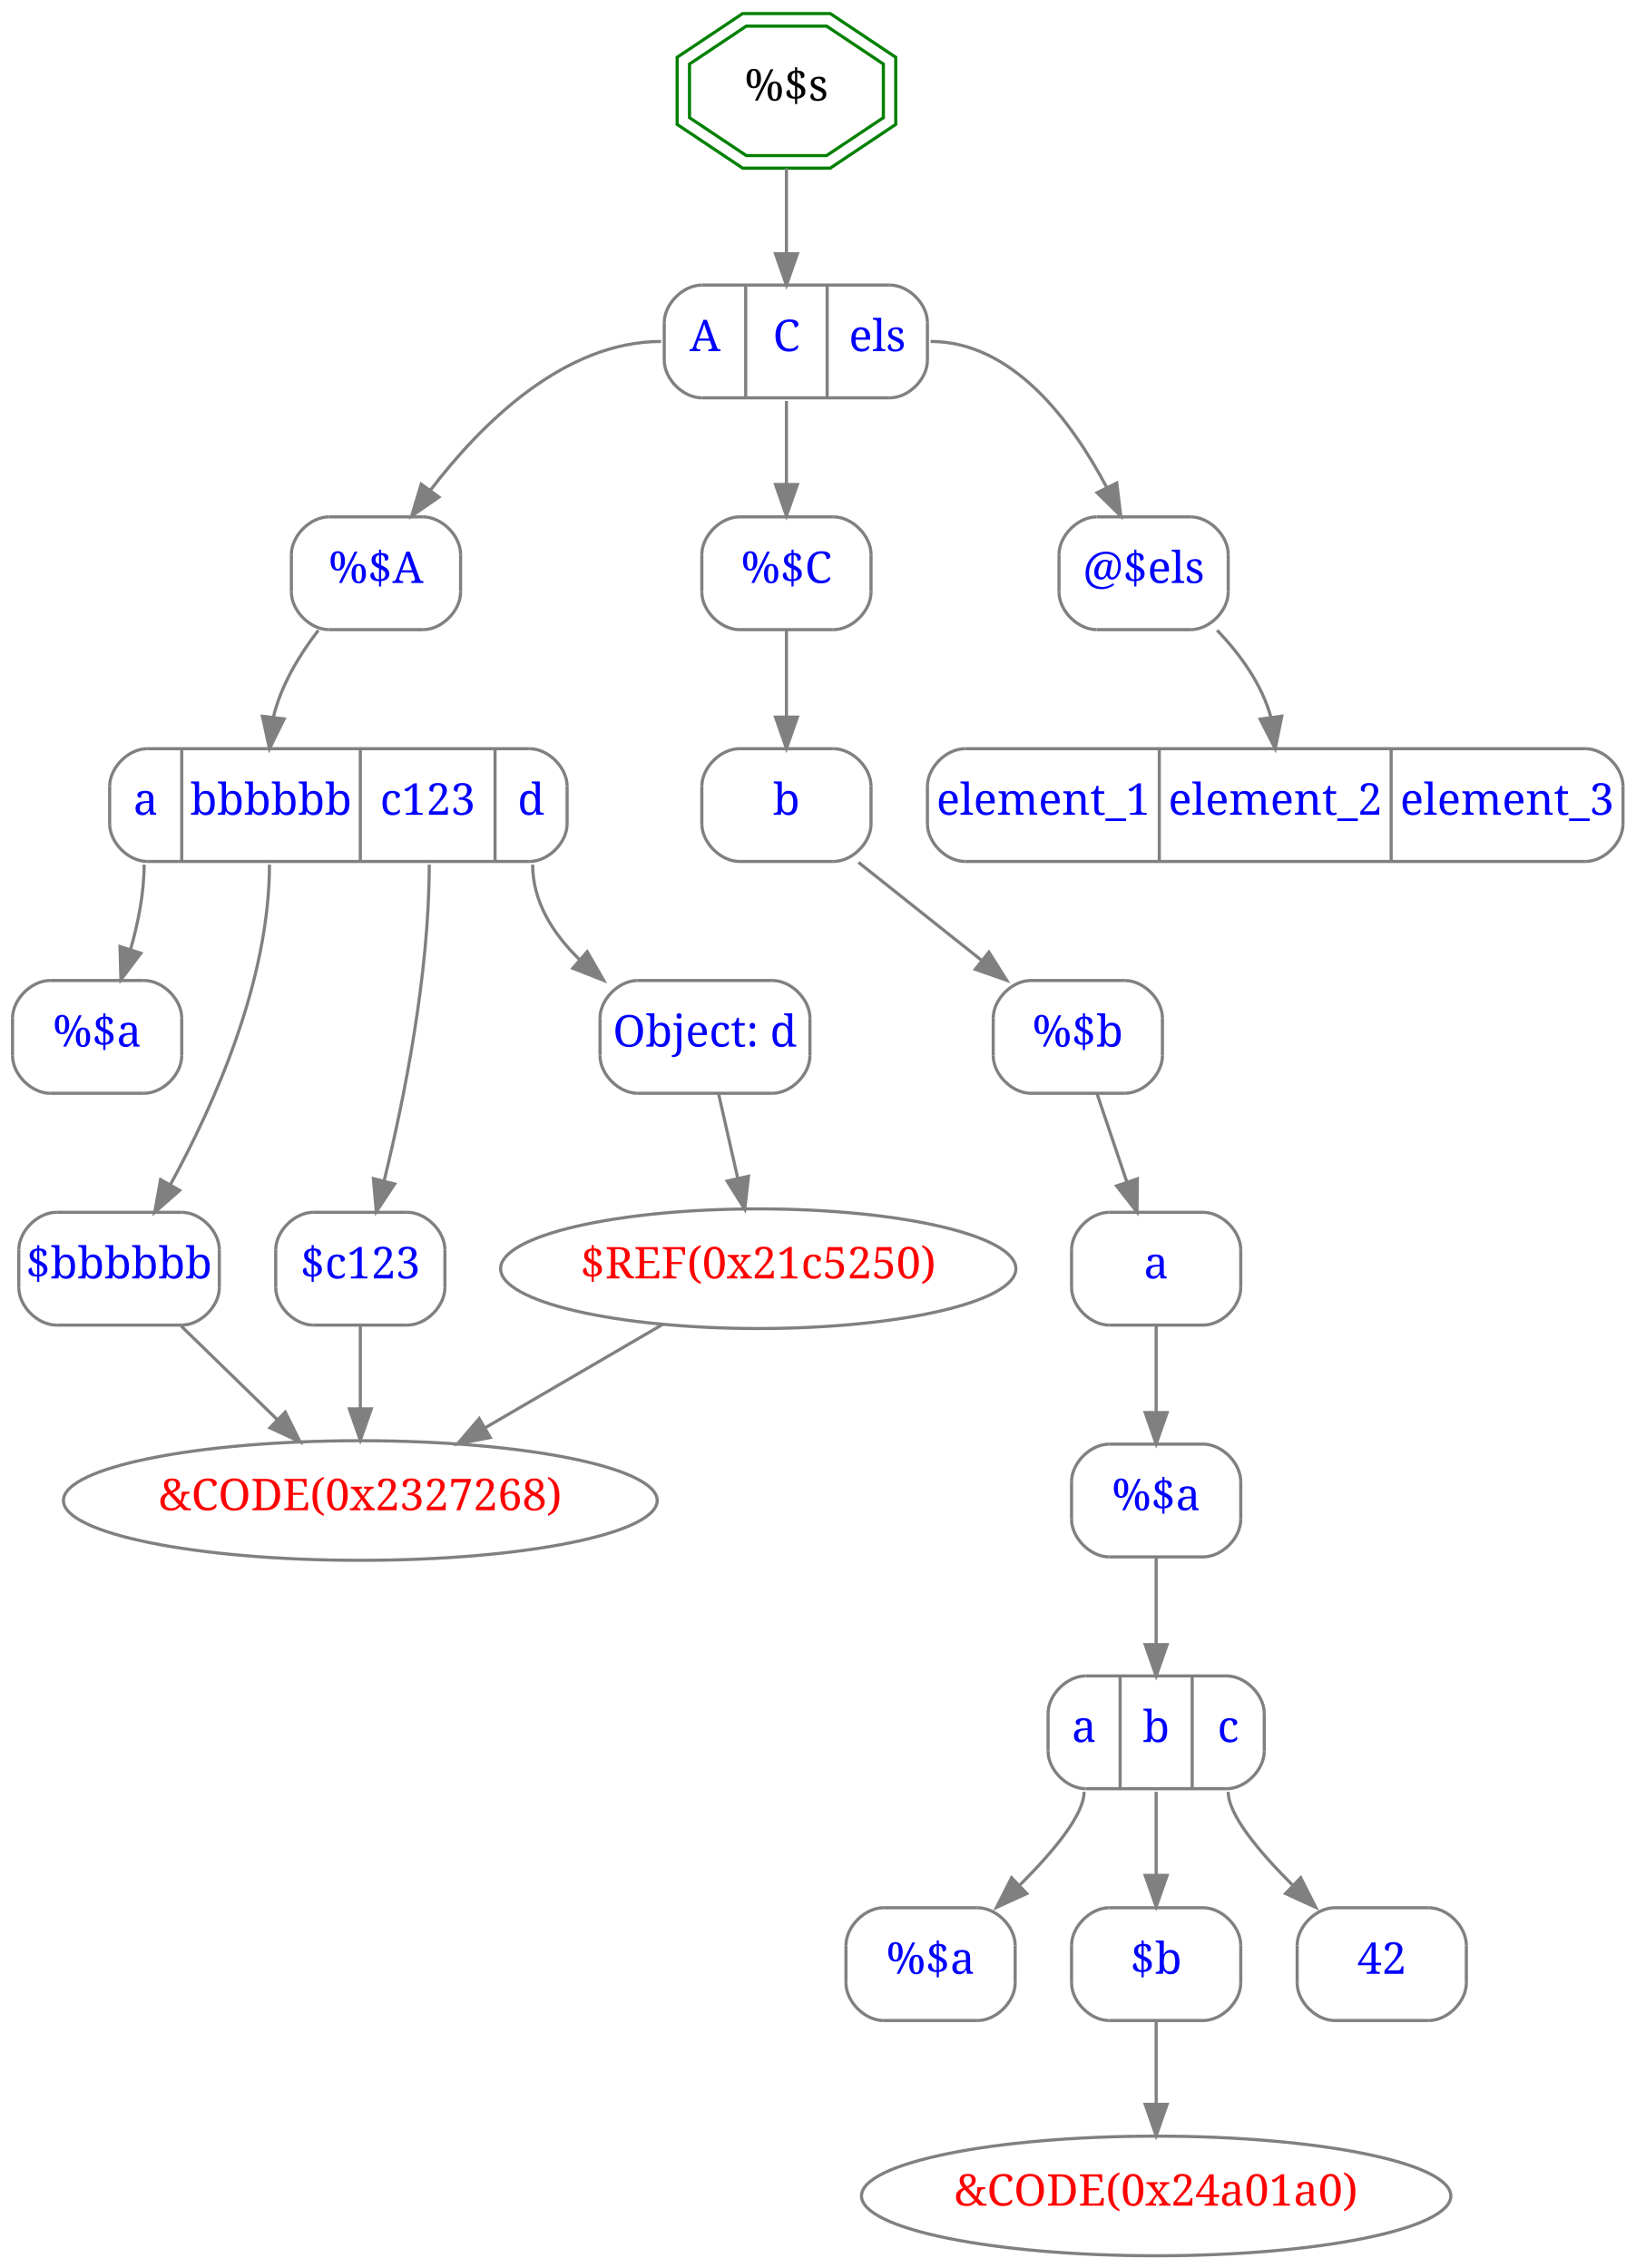
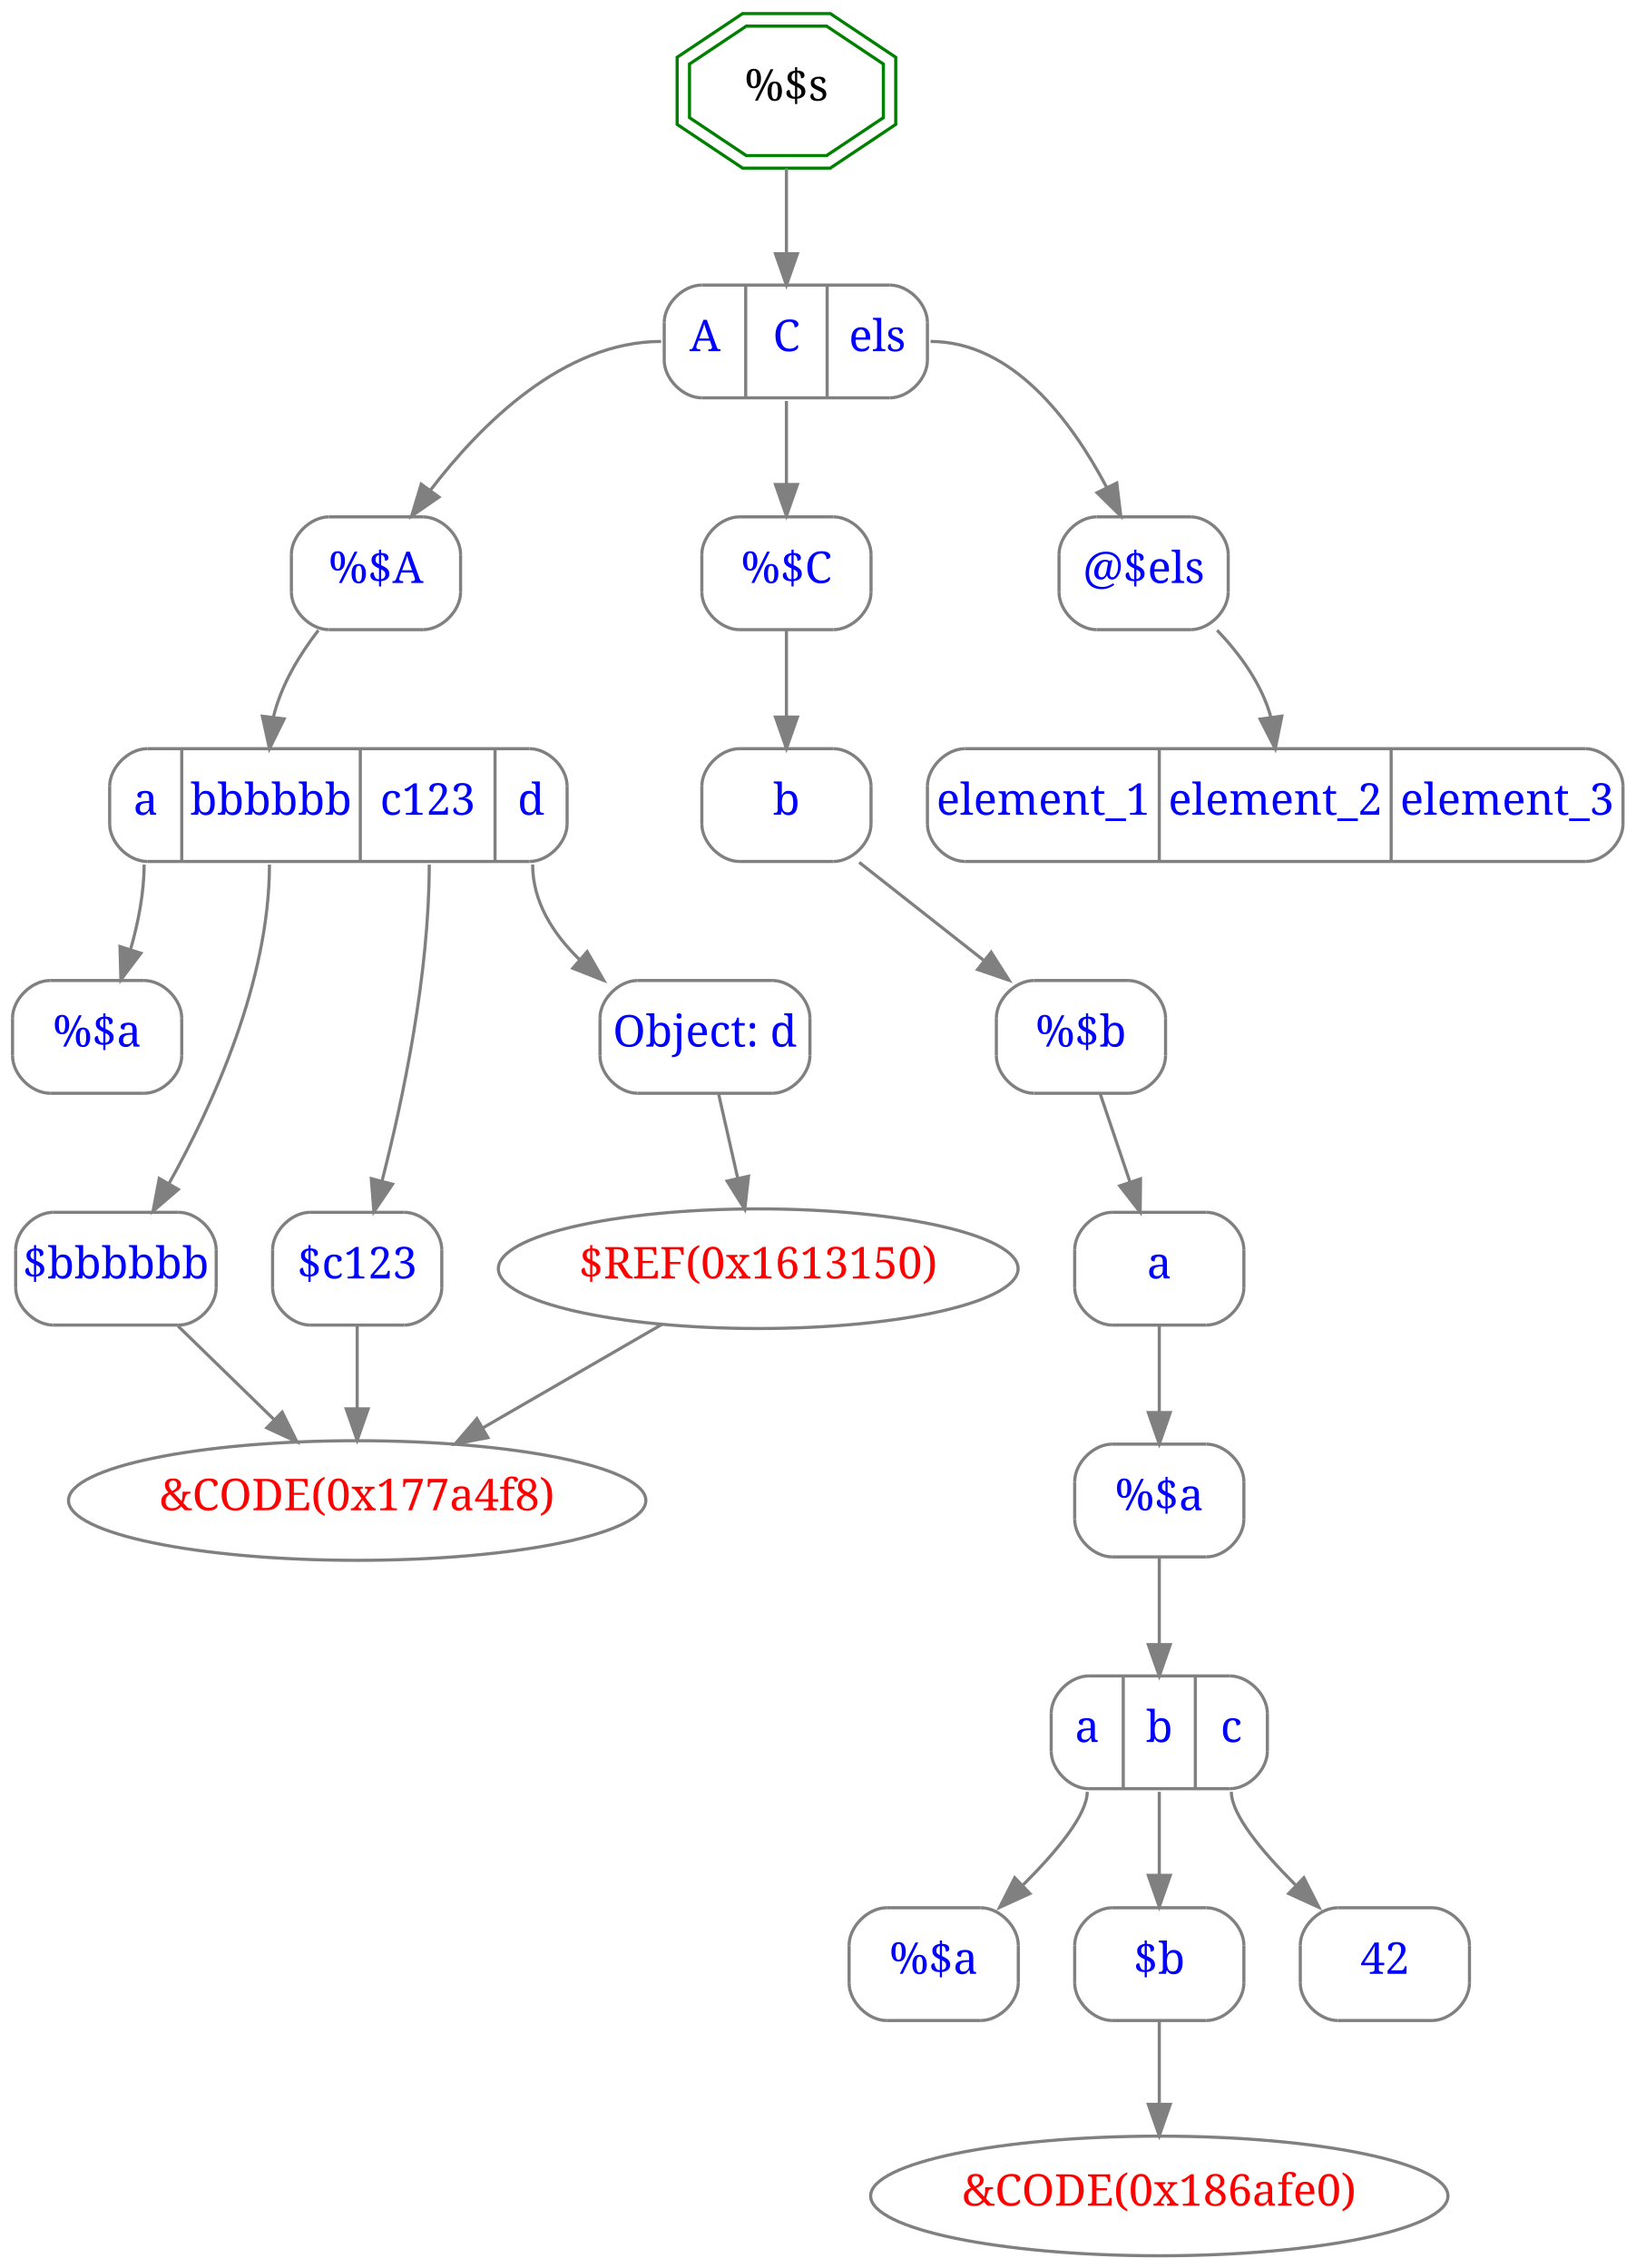
<svg xmlns="http://www.w3.org/2000/svg" width="522pt" height="724pt" viewBox="0.00 0.00 522.00 724.00">
  <g id="graph1" class="graph" transform="scale(1 1) rotate(0) translate(4 720)">
    <polygon fill="white" stroke="white" points="-4,5 -4,-720 519,-720 519,5 -4,5" />
    <g id="node1" class="node">
      <polygon fill="none" stroke="green" points="277.938,-682.44 277.938,-699.56 259.815,-711.665 234.185,-711.665 216.062,-699.56 216.062,-682.44 234.185,-670.335 259.815,-670.335 277.938,-682.44" />
      <polygon fill="none" stroke="green" points="281.882,-680.285 281.882,-701.715 260.997,-715.665 233.003,-715.665 212.118,-701.715 212.118,-680.285 233.003,-666.335 260.997,-666.335 281.882,-680.285" />
      <text text-anchor="middle" x="247" y="-687.9" font-family="Times Roman,serif" font-size="14.00">%$s</text>
    </g>
    <g id="node2" class="node">
      <polyline fill="none" stroke="grey" points="220,-593 280,-593 " />
      <path fill="none" stroke="grey" d="M280,-593C286,-593 292,-599 292,-605" />
      <polyline fill="none" stroke="grey" points="292,-605 292,-617 " />
      <path fill="none" stroke="grey" d="M292,-617C292,-623 286,-629 280,-629" />
      <polyline fill="none" stroke="grey" points="280,-629 220,-629 " />
      <path fill="none" stroke="grey" d="M220,-629C214,-629 208,-623 208,-617" />
      <polyline fill="none" stroke="grey" points="208,-617 208,-605 " />
      <path fill="none" stroke="grey" d="M208,-605C208,-599 214,-593 220,-593" />
      <text text-anchor="middle" x="221" y="-607.9" font-family="Times Roman,serif" font-size="14.00" fill="blue">A</text>
      <polyline fill="none" stroke="grey" points="234,-593 234,-629 " />
      <text text-anchor="middle" x="247" y="-607.9" font-family="Times Roman,serif" font-size="14.00" fill="blue">C</text>
      <polyline fill="none" stroke="grey" points="260,-593 260,-629 " />
      <text text-anchor="middle" x="276" y="-607.9" font-family="Times Roman,serif" font-size="14.00" fill="blue">els</text>
    </g>
    <g id="edge2" class="edge">
      <path fill="none" stroke="grey" d="M247,-666.261C247,-658.012 247,-648.558 247,-639.298" />
      <polygon fill="grey" stroke="grey" points="250.5,-639 247,-629 243.5,-639 250.5,-639" />
    </g>
    <g id="node4" class="node">
      <polyline fill="none" stroke="grey" points="101,-519 131,-519 " />
      <path fill="none" stroke="grey" d="M131,-519C137,-519 143,-525 143,-531" />
      <polyline fill="none" stroke="grey" points="143,-531 143,-543 " />
      <path fill="none" stroke="grey" d="M143,-543C143,-549 137,-555 131,-555" />
      <polyline fill="none" stroke="grey" points="131,-555 101,-555 " />
      <path fill="none" stroke="grey" d="M101,-555C95,-555 89,-549 89,-543" />
      <polyline fill="none" stroke="grey" points="89,-543 89,-531 " />
      <path fill="none" stroke="grey" d="M89,-531C89,-525 95,-519 101,-519" />
      <text text-anchor="middle" x="116" y="-533.9" font-family="Times Roman,serif" font-size="14.00" fill="blue">%$A</text>
    </g>
    <g id="edge4" class="edge">
      <path fill="none" stroke="grey" d="M207,-611C175.9,-611 149.52,-584.662 133.296,-563.412" />
      <polygon fill="grey" stroke="grey" points="136.1,-561.317 127.385,-555.292 130.441,-565.437 136.1,-561.317" />
    </g>
    <g id="node22" class="node">
      <polyline fill="none" stroke="grey" points="232,-519 262,-519 " />
      <path fill="none" stroke="grey" d="M262,-519C268,-519 274,-525 274,-531" />
      <polyline fill="none" stroke="grey" points="274,-531 274,-543 " />
      <path fill="none" stroke="grey" d="M274,-543C274,-549 268,-555 262,-555" />
      <polyline fill="none" stroke="grey" points="262,-555 232,-555 " />
      <path fill="none" stroke="grey" d="M232,-555C226,-555 220,-549 220,-543" />
      <polyline fill="none" stroke="grey" points="220,-543 220,-531 " />
      <path fill="none" stroke="grey" d="M220,-531C220,-525 226,-519 232,-519" />
      <text text-anchor="middle" x="247" y="-533.9" font-family="Times Roman,serif" font-size="14.00" fill="blue">%$C</text>
    </g>
    <g id="edge24" class="edge">
      <path fill="none" stroke="grey" d="M247,-592C247,-583.406 247,-574.057 247,-565.546" />
      <polygon fill="grey" stroke="grey" points="250.5,-565.333 247,-555.333 243.5,-565.333 250.5,-565.333" />
    </g>
    <g id="node42" class="node">
      <polyline fill="none" stroke="grey" points="346,-519 376,-519 " />
      <path fill="none" stroke="grey" d="M376,-519C382,-519 388,-525 388,-531" />
      <polyline fill="none" stroke="grey" points="388,-531 388,-543 " />
      <path fill="none" stroke="grey" d="M388,-543C388,-549 382,-555 376,-555" />
      <polyline fill="none" stroke="grey" points="376,-555 346,-555 " />
      <path fill="none" stroke="grey" d="M346,-555C340,-555 334,-549 334,-543" />
      <polyline fill="none" stroke="grey" points="334,-543 334,-531 " />
      <path fill="none" stroke="grey" d="M334,-531C334,-525 340,-519 346,-519" />
      <text text-anchor="middle" x="361" y="-533.9" font-family="Times Roman,serif" font-size="14.00" fill="blue">@$els</text>
    </g>
    <g id="edge44" class="edge">
      <path fill="none" stroke="grey" d="M293,-611C319.176,-611 338.025,-585.586 349.146,-564.545" />
      <polygon fill="grey" stroke="grey" points="352.425,-565.809 353.71,-555.292 346.147,-562.712 352.425,-565.809" />
    </g>
    <g id="node6" class="node">
      <polyline fill="none" stroke="grey" points="43,-445 165,-445 " />
      <path fill="none" stroke="grey" d="M165,-445C171,-445 177,-451 177,-457" />
      <polyline fill="none" stroke="grey" points="177,-457 177,-469 " />
      <path fill="none" stroke="grey" d="M177,-469C177,-475 171,-481 165,-481" />
      <polyline fill="none" stroke="grey" points="165,-481 43,-481 " />
      <path fill="none" stroke="grey" d="M43,-481C37,-481 31,-475 31,-469" />
      <polyline fill="none" stroke="grey" points="31,-469 31,-457 " />
      <path fill="none" stroke="grey" d="M31,-457C31,-451 37,-445 43,-445" />
      <text text-anchor="middle" x="42.5" y="-459.9" font-family="Times Roman,serif" font-size="14.00" fill="blue">a</text>
      <polyline fill="none" stroke="grey" points="54,-445 54,-481 " />
      <text text-anchor="middle" x="82.5" y="-459.9" font-family="Times Roman,serif" font-size="14.00" fill="blue">bbbbbb</text>
      <polyline fill="none" stroke="grey" points="111,-445 111,-481 " />
      <text text-anchor="middle" x="132.5" y="-459.9" font-family="Times Roman,serif" font-size="14.00" fill="blue">c123</text>
      <polyline fill="none" stroke="grey" points="154,-445 154,-481 " />
      <text text-anchor="middle" x="165.5" y="-459.9" font-family="Times Roman,serif" font-size="14.00" fill="blue">d</text>
    </g>
    <g id="edge6" class="edge">
      <path fill="none" stroke="grey" d="M97.607,-518.796C91.536,-510.947 85.704,-501.296 83.235,-491.013" />
      <polygon fill="grey" stroke="grey" points="86.698,-490.497 82,-481 79.75,-491.353 86.698,-490.497" />
    </g>
    <g id="node8" class="node">
      <polyline fill="none" stroke="grey" points="12,-371 42,-371 " />
      <path fill="none" stroke="grey" d="M42,-371C48,-371 54,-377 54,-383" />
      <polyline fill="none" stroke="grey" points="54,-383 54,-395 " />
      <path fill="none" stroke="grey" d="M54,-395C54,-401 48,-407 42,-407" />
      <polyline fill="none" stroke="grey" points="42,-407 12,-407 " />
      <path fill="none" stroke="grey" d="M12,-407C6,-407 0,-401 0,-395" />
      <polyline fill="none" stroke="grey" points="0,-395 0,-383 " />
      <path fill="none" stroke="grey" d="M0,-383C0,-377 6,-371 12,-371" />
      <text text-anchor="middle" x="27" y="-385.9" font-family="Times Roman,serif" font-size="14.00" fill="blue">%$a</text>
    </g>
    <g id="edge8" class="edge">
      <path fill="none" stroke="grey" d="M42,-444C42,-434.966 40.093,-425.381 37.639,-416.788" />
      <polygon fill="grey" stroke="grey" points="40.968,-415.706 34.588,-407.247 34.3,-417.838 40.968,-415.706" />
    </g>
    <g id="node10" class="node">
-       <polyline fill="none" stroke="grey" points="14,-297 54,-297 " />
-       <path fill="none" stroke="grey" d="M54,-297C60,-297 66,-303 66,-309" />
-       <polyline fill="none" stroke="grey" points="66,-309 66,-321 " />
-       <path fill="none" stroke="grey" d="M66,-321C66,-327 60,-333 54,-333" />
-       <polyline fill="none" stroke="grey" points="54,-333 14,-333 " />
-       <path fill="none" stroke="grey" d="M14,-333C8,-333 2,-327 2,-321" />
-       <polyline fill="none" stroke="grey" points="2,-321 2,-309 " />
-       <path fill="none" stroke="grey" d="M2,-309C2,-303 8,-297 14,-297" />
-       <text text-anchor="middle" x="34" y="-311.9" font-family="Times Roman,serif" font-size="14.00" fill="blue">$bbbbbb</text>
+       <polyline fill="none" stroke="grey" points="13,-297 53,-297 " />
+       <path fill="none" stroke="grey" d="M53,-297C59,-297 65,-303 65,-309" />
+       <polyline fill="none" stroke="grey" points="65,-309 65,-321 " />
+       <path fill="none" stroke="grey" d="M65,-321C65,-327 59,-333 53,-333" />
+       <polyline fill="none" stroke="grey" points="53,-333 13,-333 " />
+       <path fill="none" stroke="grey" d="M13,-333C7,-333 1,-327 1,-321" />
+       <polyline fill="none" stroke="grey" points="1,-321 1,-309 " />
+       <path fill="none" stroke="grey" d="M1,-309C1,-303 7,-297 13,-297" />
+       <text text-anchor="middle" x="33" y="-311.9" font-family="Times Roman,serif" font-size="14.00" fill="blue">$bbbbbb</text>
    </g>
    <g id="edge10" class="edge">
-       <path fill="none" stroke="grey" d="M82,-444C82,-406.919 64.364,-367.394 50.472,-342.012" />
-       <polygon fill="grey" stroke="grey" points="53.348,-339.989 45.375,-333.012 47.257,-343.438 53.348,-339.989" />
+       <path fill="none" stroke="grey" d="M82,-444C82,-406.874 64.044,-367.425 49.872,-342.07" />
+       <polygon fill="grey" stroke="grey" points="52.894,-340.305 44.861,-333.397 46.833,-343.806 52.894,-340.305" />
    </g>
    <g id="node14" class="node">
-       <polyline fill="none" stroke="grey" points="96,-297 126,-297 " />
-       <path fill="none" stroke="grey" d="M126,-297C132,-297 138,-303 138,-309" />
-       <polyline fill="none" stroke="grey" points="138,-309 138,-321 " />
-       <path fill="none" stroke="grey" d="M138,-321C138,-327 132,-333 126,-333" />
-       <polyline fill="none" stroke="grey" points="126,-333 96,-333 " />
-       <path fill="none" stroke="grey" d="M96,-333C90,-333 84,-327 84,-321" />
-       <polyline fill="none" stroke="grey" points="84,-321 84,-309 " />
-       <path fill="none" stroke="grey" d="M84,-309C84,-303 90,-297 96,-297" />
-       <text text-anchor="middle" x="111" y="-311.9" font-family="Times Roman,serif" font-size="14.00" fill="blue">$c123</text>
+       <polyline fill="none" stroke="grey" points="95,-297 125,-297 " />
+       <path fill="none" stroke="grey" d="M125,-297C131,-297 137,-303 137,-309" />
+       <polyline fill="none" stroke="grey" points="137,-309 137,-321 " />
+       <path fill="none" stroke="grey" d="M137,-321C137,-327 131,-333 125,-333" />
+       <polyline fill="none" stroke="grey" points="125,-333 95,-333 " />
+       <path fill="none" stroke="grey" d="M95,-333C89,-333 83,-327 83,-321" />
+       <polyline fill="none" stroke="grey" points="83,-321 83,-309 " />
+       <path fill="none" stroke="grey" d="M83,-309C83,-303 89,-297 95,-297" />
+       <text text-anchor="middle" x="110" y="-311.9" font-family="Times Roman,serif" font-size="14.00" fill="blue">$c123</text>
    </g>
    <g id="edge14" class="edge">
-       <path fill="none" stroke="grey" d="M133,-444C133,-408.856 124.967,-369.084 118.61,-343.108" />
-       <polygon fill="grey" stroke="grey" points="121.95,-342.04 116.103,-333.205 115.164,-343.758 121.95,-342.04" />
+       <path fill="none" stroke="grey" d="M133,-444C133,-408.81 124.602,-369.047 117.956,-343.086" />
+       <polygon fill="grey" stroke="grey" points="121.278,-341.96 115.334,-333.189 114.511,-343.752 121.278,-341.96" />
    </g>
    <g id="node17" class="node">
      <polyline fill="none" stroke="grey" points="199.5,-371 242.5,-371 " />
      <path fill="none" stroke="grey" d="M242.5,-371C248.5,-371 254.5,-377 254.5,-383" />
      <polyline fill="none" stroke="grey" points="254.5,-383 254.5,-395 " />
      <path fill="none" stroke="grey" d="M254.5,-395C254.5,-401 248.5,-407 242.5,-407" />
      <polyline fill="none" stroke="grey" points="242.5,-407 199.5,-407 " />
      <path fill="none" stroke="grey" d="M199.5,-407C193.5,-407 187.5,-401 187.5,-395" />
      <polyline fill="none" stroke="grey" points="187.5,-395 187.5,-383 " />
      <path fill="none" stroke="grey" d="M187.5,-383C187.5,-377 193.5,-371 199.5,-371" />
      <text text-anchor="middle" x="221" y="-385.9" font-family="Times Roman,serif" font-size="14.00" fill="blue">Object: d</text>
    </g>
    <g id="edge18" class="edge">
      <path fill="none" stroke="grey" d="M166,-444C166,-432.198 172.41,-422.044 180.854,-413.788" />
      <polygon fill="grey" stroke="grey" points="183.404,-416.211 188.688,-407.028 178.831,-410.911 183.404,-416.211" />
    </g>
    <g id="node12" class="node">
-       <ellipse fill="none" stroke="grey" cx="111" cy="-241" rx="94.752" ry="19.092" />
-       <text text-anchor="middle" x="111" y="-237.9" font-family="Times Roman,serif" font-size="14.00" fill="red">&amp;CODE(0x2327268)</text>
+       <ellipse fill="none" stroke="grey" cx="110" cy="-241" rx="92.13" ry="19.092" />
+       <text text-anchor="middle" x="110" y="-237.9" font-family="Times Roman,serif" font-size="14.00" fill="red">&amp;CODE(0x177a4f8)</text>
    </g>
    <g id="edge12" class="edge">
-       <path fill="none" stroke="grey" d="M53.829,-296.686C63.133,-287.624 74.355,-276.693 84.384,-266.924" />
-       <polygon fill="grey" stroke="grey" points="87.048,-269.215 91.77,-259.731 82.164,-264.201 87.048,-269.215" />
+       <path fill="none" stroke="grey" d="M52.829,-296.686C62.133,-287.624 73.355,-276.693 83.384,-266.924" />
+       <polygon fill="grey" stroke="grey" points="86.048,-269.215 90.77,-259.731 81.164,-264.201 86.048,-269.215" />
    </g>
    <g id="edge16" class="edge">
-       <path fill="none" stroke="grey" d="M111,-296.686C111,-288.725 111,-279.321 111,-270.53" />
-       <polygon fill="grey" stroke="grey" points="114.5,-270.249 111,-260.249 107.5,-270.249 114.5,-270.249" />
+       <path fill="none" stroke="grey" d="M110,-296.686C110,-288.725 110,-279.321 110,-270.53" />
+       <polygon fill="grey" stroke="grey" points="113.5,-270.249 110,-260.249 106.5,-270.249 113.5,-270.249" />
    </g>
    <g id="node19" class="node">
-       <ellipse fill="none" stroke="grey" cx="238" cy="-315" rx="82.23" ry="19.092" />
-       <text text-anchor="middle" x="238" y="-311.9" font-family="Times Roman,serif" font-size="14.00" fill="red">$REF(0x21c5250)</text>
+       <ellipse fill="none" stroke="grey" cx="238" cy="-315" rx="82.939" ry="19.092" />
+       <text text-anchor="middle" x="238" y="-311.9" font-family="Times Roman,serif" font-size="14.00" fill="red">$REF(0x1613150)</text>
    </g>
    <g id="edge20" class="edge">
      <path fill="none" stroke="grey" d="M225.378,-370.686C227.236,-362.487 229.442,-352.757 231.485,-343.743" />
      <polygon fill="grey" stroke="grey" points="234.899,-344.516 233.696,-333.989 228.072,-342.968 234.899,-344.516" />
    </g>
    <g id="edge22" class="edge">
-       <path fill="none" stroke="grey" d="M207.58,-297.275C190.553,-287.354 169.124,-274.867 150.779,-264.178" />
-       <polygon fill="grey" stroke="grey" points="152.456,-261.105 142.054,-259.094 148.932,-267.153 152.456,-261.105" />
+       <path fill="none" stroke="grey" d="M207.341,-297.275C190.18,-287.354 168.581,-274.867 150.092,-264.178" />
+       <polygon fill="grey" stroke="grey" points="151.707,-261.069 141.298,-259.094 148.204,-267.129 151.707,-261.069" />
    </g>
    <g id="node24" class="node">
      <polyline fill="none" stroke="grey" points="232,-445 262,-445 " />
      <path fill="none" stroke="grey" d="M262,-445C268,-445 274,-451 274,-457" />
      <polyline fill="none" stroke="grey" points="274,-457 274,-469 " />
      <path fill="none" stroke="grey" d="M274,-469C274,-475 268,-481 262,-481" />
      <polyline fill="none" stroke="grey" points="262,-481 232,-481 " />
      <path fill="none" stroke="grey" d="M232,-481C226,-481 220,-475 220,-469" />
      <polyline fill="none" stroke="grey" points="220,-469 220,-457 " />
      <path fill="none" stroke="grey" d="M220,-457C220,-451 226,-445 232,-445" />
      <text text-anchor="middle" x="247" y="-459.9" font-family="Times Roman,serif" font-size="14.00" fill="blue">b</text>
    </g>
    <g id="edge26" class="edge">
      <path fill="none" stroke="grey" d="M247,-518.708C247,-510.464 247,-500.538 247,-491.362" />
      <polygon fill="grey" stroke="grey" points="250.5,-491.082 247,-481.082 243.5,-491.082 250.5,-491.082" />
    </g>
    <g id="node26" class="node">
-       <polyline fill="none" stroke="grey" points="325,-371 355,-371 " />
-       <path fill="none" stroke="grey" d="M355,-371C361,-371 367,-377 367,-383" />
-       <polyline fill="none" stroke="grey" points="367,-383 367,-395 " />
-       <path fill="none" stroke="grey" d="M367,-395C367,-401 361,-407 355,-407" />
-       <polyline fill="none" stroke="grey" points="355,-407 325,-407 " />
-       <path fill="none" stroke="grey" d="M325,-407C319,-407 313,-401 313,-395" />
-       <polyline fill="none" stroke="grey" points="313,-395 313,-383 " />
-       <path fill="none" stroke="grey" d="M313,-383C313,-377 319,-371 325,-371" />
-       <text text-anchor="middle" x="340" y="-385.9" font-family="Times Roman,serif" font-size="14.00" fill="blue">%$b</text>
+       <polyline fill="none" stroke="grey" points="326,-371 356,-371 " />
+       <path fill="none" stroke="grey" d="M356,-371C362,-371 368,-377 368,-383" />
+       <polyline fill="none" stroke="grey" points="368,-383 368,-395 " />
+       <path fill="none" stroke="grey" d="M368,-395C368,-401 362,-407 356,-407" />
+       <polyline fill="none" stroke="grey" points="356,-407 326,-407 " />
+       <path fill="none" stroke="grey" d="M326,-407C320,-407 314,-401 314,-395" />
+       <polyline fill="none" stroke="grey" points="314,-395 314,-383 " />
+       <path fill="none" stroke="grey" d="M314,-383C314,-377 320,-371 326,-371" />
+       <text text-anchor="middle" x="341" y="-385.9" font-family="Times Roman,serif" font-size="14.00" fill="blue">%$b</text>
    </g>
    <g id="edge28" class="edge">
-       <path fill="none" stroke="grey" d="M269.989,-444.708C281.814,-435.299 296.392,-423.699 309.179,-413.525" />
-       <polygon fill="grey" stroke="grey" points="311.63,-416.047 317.276,-407.082 307.271,-410.569 311.63,-416.047" />
+       <path fill="none" stroke="grey" d="M270.236,-444.708C282.188,-435.299 296.923,-423.699 309.847,-413.525" />
+       <polygon fill="grey" stroke="grey" points="312.339,-416.017 318.031,-407.082 308.009,-410.517 312.339,-416.017" />
    </g>
    <g id="node28" class="node">
-       <polyline fill="none" stroke="grey" points="350,-297 380,-297 " />
-       <path fill="none" stroke="grey" d="M380,-297C386,-297 392,-303 392,-309" />
-       <polyline fill="none" stroke="grey" points="392,-309 392,-321 " />
-       <path fill="none" stroke="grey" d="M392,-321C392,-327 386,-333 380,-333" />
-       <polyline fill="none" stroke="grey" points="380,-333 350,-333 " />
-       <path fill="none" stroke="grey" d="M350,-333C344,-333 338,-327 338,-321" />
-       <polyline fill="none" stroke="grey" points="338,-321 338,-309 " />
-       <path fill="none" stroke="grey" d="M338,-309C338,-303 344,-297 350,-297" />
-       <text text-anchor="middle" x="365" y="-311.9" font-family="Times Roman,serif" font-size="14.00" fill="blue">a</text>
+       <polyline fill="none" stroke="grey" points="351,-297 381,-297 " />
+       <path fill="none" stroke="grey" d="M381,-297C387,-297 393,-303 393,-309" />
+       <polyline fill="none" stroke="grey" points="393,-309 393,-321 " />
+       <path fill="none" stroke="grey" d="M393,-321C393,-327 387,-333 381,-333" />
+       <polyline fill="none" stroke="grey" points="381,-333 351,-333 " />
+       <path fill="none" stroke="grey" d="M351,-333C345,-333 339,-327 339,-321" />
+       <polyline fill="none" stroke="grey" points="339,-321 339,-309 " />
+       <path fill="none" stroke="grey" d="M339,-309C339,-303 345,-297 351,-297" />
+       <text text-anchor="middle" x="366" y="-311.9" font-family="Times Roman,serif" font-size="14.00" fill="blue">a</text>
    </g>
    <g id="edge30" class="edge">
-       <path fill="none" stroke="grey" d="M346.18,-370.708C349.026,-362.284 352.464,-352.105 355.62,-342.765" />
-       <polygon fill="grey" stroke="grey" points="359.006,-343.676 358.891,-333.082 352.375,-341.435 359.006,-343.676" />
+       <path fill="none" stroke="grey" d="M347.18,-370.708C350.026,-362.284 353.464,-352.105 356.62,-342.765" />
+       <polygon fill="grey" stroke="grey" points="360.006,-343.676 359.891,-333.082 353.375,-341.435 360.006,-343.676" />
    </g>
    <g id="node30" class="node">
-       <polyline fill="none" stroke="grey" points="350,-223 380,-223 " />
-       <path fill="none" stroke="grey" d="M380,-223C386,-223 392,-229 392,-235" />
-       <polyline fill="none" stroke="grey" points="392,-235 392,-247 " />
-       <path fill="none" stroke="grey" d="M392,-247C392,-253 386,-259 380,-259" />
-       <polyline fill="none" stroke="grey" points="380,-259 350,-259 " />
-       <path fill="none" stroke="grey" d="M350,-259C344,-259 338,-253 338,-247" />
-       <polyline fill="none" stroke="grey" points="338,-247 338,-235 " />
-       <path fill="none" stroke="grey" d="M338,-235C338,-229 344,-223 350,-223" />
-       <text text-anchor="middle" x="365" y="-237.9" font-family="Times Roman,serif" font-size="14.00" fill="blue">%$a</text>
+       <polyline fill="none" stroke="grey" points="351,-223 381,-223 " />
+       <path fill="none" stroke="grey" d="M381,-223C387,-223 393,-229 393,-235" />
+       <polyline fill="none" stroke="grey" points="393,-235 393,-247 " />
+       <path fill="none" stroke="grey" d="M393,-247C393,-253 387,-259 381,-259" />
+       <polyline fill="none" stroke="grey" points="381,-259 351,-259 " />
+       <path fill="none" stroke="grey" d="M351,-259C345,-259 339,-253 339,-247" />
+       <polyline fill="none" stroke="grey" points="339,-247 339,-235 " />
+       <path fill="none" stroke="grey" d="M339,-235C339,-229 345,-223 351,-223" />
+       <text text-anchor="middle" x="366" y="-237.9" font-family="Times Roman,serif" font-size="14.00" fill="blue">%$a</text>
    </g>
    <g id="edge32" class="edge">
-       <path fill="none" stroke="grey" d="M365,-296.708C365,-288.464 365,-278.538 365,-269.362" />
-       <polygon fill="grey" stroke="grey" points="368.5,-269.082 365,-259.082 361.5,-269.082 368.5,-269.082" />
+       <path fill="none" stroke="grey" d="M366,-296.708C366,-288.464 366,-278.538 366,-269.362" />
+       <polygon fill="grey" stroke="grey" points="369.5,-269.082 366,-259.082 362.5,-269.082 369.5,-269.082" />
    </g>
    <g id="node32" class="node">
-       <polyline fill="none" stroke="grey" points="342.5,-149 387.5,-149 " />
-       <path fill="none" stroke="grey" d="M387.5,-149C393.5,-149 399.5,-155 399.5,-161" />
-       <polyline fill="none" stroke="grey" points="399.5,-161 399.5,-173 " />
-       <path fill="none" stroke="grey" d="M399.5,-173C399.5,-179 393.5,-185 387.5,-185" />
-       <polyline fill="none" stroke="grey" points="387.5,-185 342.5,-185 " />
-       <path fill="none" stroke="grey" d="M342.5,-185C336.5,-185 330.5,-179 330.5,-173" />
-       <polyline fill="none" stroke="grey" points="330.5,-173 330.5,-161 " />
-       <path fill="none" stroke="grey" d="M330.5,-161C330.5,-155 336.5,-149 342.5,-149" />
-       <text text-anchor="middle" x="342" y="-163.9" font-family="Times Roman,serif" font-size="14.00" fill="blue">a</text>
-       <polyline fill="none" stroke="grey" points="353.5,-149 353.5,-185 " />
-       <text text-anchor="middle" x="365" y="-163.9" font-family="Times Roman,serif" font-size="14.00" fill="blue">b</text>
-       <polyline fill="none" stroke="grey" points="376.5,-149 376.5,-185 " />
-       <text text-anchor="middle" x="388" y="-163.9" font-family="Times Roman,serif" font-size="14.00" fill="blue">c</text>
+       <polyline fill="none" stroke="grey" points="343.5,-149 388.5,-149 " />
+       <path fill="none" stroke="grey" d="M388.5,-149C394.5,-149 400.5,-155 400.5,-161" />
+       <polyline fill="none" stroke="grey" points="400.5,-161 400.5,-173 " />
+       <path fill="none" stroke="grey" d="M400.5,-173C400.5,-179 394.5,-185 388.5,-185" />
+       <polyline fill="none" stroke="grey" points="388.5,-185 343.5,-185 " />
+       <path fill="none" stroke="grey" d="M343.5,-185C337.5,-185 331.5,-179 331.5,-173" />
+       <polyline fill="none" stroke="grey" points="331.5,-173 331.5,-161 " />
+       <path fill="none" stroke="grey" d="M331.5,-161C331.5,-155 337.5,-149 343.5,-149" />
+       <text text-anchor="middle" x="343" y="-163.9" font-family="Times Roman,serif" font-size="14.00" fill="blue">a</text>
+       <polyline fill="none" stroke="grey" points="354.5,-149 354.5,-185 " />
+       <text text-anchor="middle" x="366" y="-163.9" font-family="Times Roman,serif" font-size="14.00" fill="blue">b</text>
+       <polyline fill="none" stroke="grey" points="377.5,-149 377.5,-185 " />
+       <text text-anchor="middle" x="389" y="-163.9" font-family="Times Roman,serif" font-size="14.00" fill="blue">c</text>
    </g>
    <g id="edge34" class="edge">
-       <path fill="none" stroke="grey" d="M365,-222.74C365,-214.628 365,-204.855 365,-195.258" />
-       <polygon fill="grey" stroke="grey" points="368.5,-195 365,-185 361.5,-195 368.5,-195" />
+       <path fill="none" stroke="grey" d="M366,-222.74C366,-214.628 366,-204.855 366,-195.258" />
+       <polygon fill="grey" stroke="grey" points="369.5,-195 366,-185 362.5,-195 369.5,-195" />
    </g>
    <g id="node34" class="node">
-       <polyline fill="none" stroke="grey" points="278,-75 308,-75 " />
-       <path fill="none" stroke="grey" d="M308,-75C314,-75 320,-81 320,-87" />
-       <polyline fill="none" stroke="grey" points="320,-87 320,-99 " />
-       <path fill="none" stroke="grey" d="M320,-99C320,-105 314,-111 308,-111" />
-       <polyline fill="none" stroke="grey" points="308,-111 278,-111 " />
-       <path fill="none" stroke="grey" d="M278,-111C272,-111 266,-105 266,-99" />
-       <polyline fill="none" stroke="grey" points="266,-99 266,-87 " />
-       <path fill="none" stroke="grey" d="M266,-87C266,-81 272,-75 278,-75" />
-       <text text-anchor="middle" x="293" y="-89.9" font-family="Times Roman,serif" font-size="14.00" fill="blue">%$a</text>
+       <polyline fill="none" stroke="grey" points="279,-75 309,-75 " />
+       <path fill="none" stroke="grey" d="M309,-75C315,-75 321,-81 321,-87" />
+       <polyline fill="none" stroke="grey" points="321,-87 321,-99 " />
+       <path fill="none" stroke="grey" d="M321,-99C321,-105 315,-111 309,-111" />
+       <polyline fill="none" stroke="grey" points="309,-111 279,-111 " />
+       <path fill="none" stroke="grey" d="M279,-111C273,-111 267,-105 267,-99" />
+       <polyline fill="none" stroke="grey" points="267,-99 267,-87 " />
+       <path fill="none" stroke="grey" d="M267,-87C267,-81 273,-75 279,-75" />
+       <text text-anchor="middle" x="294" y="-89.9" font-family="Times Roman,serif" font-size="14.00" fill="blue">%$a</text>
    </g>
    <g id="edge36" class="edge">
-       <path fill="none" stroke="grey" d="M342,-148C342,-140.727 332.326,-129.058 321.574,-118.336" />
-       <polygon fill="grey" stroke="grey" points="323.704,-115.528 314.065,-111.13 318.857,-120.579 323.704,-115.528" />
+       <path fill="none" stroke="grey" d="M343,-148C343,-140.727 333.326,-129.058 322.574,-118.336" />
+       <polygon fill="grey" stroke="grey" points="324.704,-115.528 315.065,-111.13 319.857,-120.579 324.704,-115.528" />
    </g>
    <g id="node36" class="node">
-       <polyline fill="none" stroke="grey" points="350,-75 380,-75 " />
-       <path fill="none" stroke="grey" d="M380,-75C386,-75 392,-81 392,-87" />
-       <polyline fill="none" stroke="grey" points="392,-87 392,-99 " />
-       <path fill="none" stroke="grey" d="M392,-99C392,-105 386,-111 380,-111" />
-       <polyline fill="none" stroke="grey" points="380,-111 350,-111 " />
-       <path fill="none" stroke="grey" d="M350,-111C344,-111 338,-105 338,-99" />
-       <polyline fill="none" stroke="grey" points="338,-99 338,-87 " />
-       <path fill="none" stroke="grey" d="M338,-87C338,-81 344,-75 350,-75" />
-       <text text-anchor="middle" x="365" y="-89.9" font-family="Times Roman,serif" font-size="14.00" fill="blue">$b</text>
+       <polyline fill="none" stroke="grey" points="351,-75 381,-75 " />
+       <path fill="none" stroke="grey" d="M381,-75C387,-75 393,-81 393,-87" />
+       <polyline fill="none" stroke="grey" points="393,-87 393,-99 " />
+       <path fill="none" stroke="grey" d="M393,-99C393,-105 387,-111 381,-111" />
+       <polyline fill="none" stroke="grey" points="381,-111 351,-111 " />
+       <path fill="none" stroke="grey" d="M351,-111C345,-111 339,-105 339,-99" />
+       <polyline fill="none" stroke="grey" points="339,-99 339,-87 " />
+       <path fill="none" stroke="grey" d="M339,-87C339,-81 345,-75 351,-75" />
+       <text text-anchor="middle" x="366" y="-89.9" font-family="Times Roman,serif" font-size="14.00" fill="blue">$b</text>
    </g>
    <g id="edge38" class="edge">
-       <path fill="none" stroke="grey" d="M365,-148C365,-139.406 365,-130.057 365,-121.546" />
-       <polygon fill="grey" stroke="grey" points="368.5,-121.333 365,-111.333 361.5,-121.333 368.5,-121.333" />
+       <path fill="none" stroke="grey" d="M366,-148C366,-139.406 366,-130.057 366,-121.546" />
+       <polygon fill="grey" stroke="grey" points="369.5,-121.333 366,-111.333 362.5,-121.333 369.5,-121.333" />
    </g>
    <g id="node40" class="node">
-       <polyline fill="none" stroke="grey" points="422,-75 452,-75 " />
-       <path fill="none" stroke="grey" d="M452,-75C458,-75 464,-81 464,-87" />
-       <polyline fill="none" stroke="grey" points="464,-87 464,-99 " />
-       <path fill="none" stroke="grey" d="M464,-99C464,-105 458,-111 452,-111" />
-       <polyline fill="none" stroke="grey" points="452,-111 422,-111 " />
-       <path fill="none" stroke="grey" d="M422,-111C416,-111 410,-105 410,-99" />
-       <polyline fill="none" stroke="grey" points="410,-99 410,-87 " />
-       <path fill="none" stroke="grey" d="M410,-87C410,-81 416,-75 422,-75" />
-       <text text-anchor="middle" x="437" y="-89.9" font-family="Times Roman,serif" font-size="14.00" fill="blue">42</text>
+       <polyline fill="none" stroke="grey" points="423,-75 453,-75 " />
+       <path fill="none" stroke="grey" d="M453,-75C459,-75 465,-81 465,-87" />
+       <polyline fill="none" stroke="grey" points="465,-87 465,-99 " />
+       <path fill="none" stroke="grey" d="M465,-99C465,-105 459,-111 453,-111" />
+       <polyline fill="none" stroke="grey" points="453,-111 423,-111 " />
+       <path fill="none" stroke="grey" d="M423,-111C417,-111 411,-105 411,-99" />
+       <polyline fill="none" stroke="grey" points="411,-99 411,-87 " />
+       <path fill="none" stroke="grey" d="M411,-87C411,-81 417,-75 423,-75" />
+       <text text-anchor="middle" x="438" y="-89.9" font-family="Times Roman,serif" font-size="14.00" fill="blue">42</text>
    </g>
    <g id="edge42" class="edge">
-       <path fill="none" stroke="grey" d="M388,-148C388,-140.727 397.674,-129.058 408.426,-118.336" />
-       <polygon fill="grey" stroke="grey" points="411.143,-120.579 415.935,-111.13 406.296,-115.528 411.143,-120.579" />
+       <path fill="none" stroke="grey" d="M389,-148C389,-140.727 398.674,-129.058 409.426,-118.336" />
+       <polygon fill="grey" stroke="grey" points="412.143,-120.579 416.935,-111.13 407.296,-115.528 412.143,-120.579" />
    </g>
    <g id="node38" class="node">
-       <ellipse fill="none" stroke="grey" cx="365" cy="-19" rx="94.045" ry="19.092" />
-       <text text-anchor="middle" x="365" y="-15.9" font-family="Times Roman,serif" font-size="14.00" fill="red">&amp;CODE(0x24a01a0)</text>
+       <ellipse fill="none" stroke="grey" cx="366" cy="-19" rx="92.13" ry="19.092" />
+       <text text-anchor="middle" x="366" y="-15.9" font-family="Times Roman,serif" font-size="14.00" fill="red">&amp;CODE(0x186afe0)</text>
    </g>
    <g id="edge40" class="edge">
-       <path fill="none" stroke="grey" d="M365,-74.686C365,-66.725 365,-57.321 365,-48.53" />
-       <polygon fill="grey" stroke="grey" points="368.5,-48.249 365,-38.249 361.5,-48.249 368.5,-48.249" />
+       <path fill="none" stroke="grey" d="M366,-74.686C366,-66.725 366,-57.321 366,-48.53" />
+       <polygon fill="grey" stroke="grey" points="369.5,-48.249 366,-38.249 362.5,-48.249 369.5,-48.249" />
    </g>
    <g id="node44" class="node">
      <polyline fill="none" stroke="grey" points="304,-445 502,-445 " />
      <path fill="none" stroke="grey" d="M502,-445C508,-445 514,-451 514,-457" />
      <polyline fill="none" stroke="grey" points="514,-457 514,-469 " />
      <path fill="none" stroke="grey" d="M514,-469C514,-475 508,-481 502,-481" />
      <polyline fill="none" stroke="grey" points="502,-481 304,-481 " />
      <path fill="none" stroke="grey" d="M304,-481C298,-481 292,-475 292,-469" />
      <polyline fill="none" stroke="grey" points="292,-469 292,-457 " />
      <path fill="none" stroke="grey" d="M292,-457C292,-451 298,-445 304,-445" />
      <text text-anchor="middle" x="329" y="-459.9" font-family="Times Roman,serif" font-size="14.00" fill="blue">element_1</text>
      <polyline fill="none" stroke="grey" points="366,-445 366,-481 " />
      <text text-anchor="middle" x="403" y="-459.9" font-family="Times Roman,serif" font-size="14.00" fill="blue">element_2</text>
      <polyline fill="none" stroke="grey" points="440,-445 440,-481 " />
      <text text-anchor="middle" x="477" y="-459.9" font-family="Times Roman,serif" font-size="14.00" fill="blue">element_3</text>
    </g>
    <g id="edge46" class="edge">
      <path fill="none" stroke="grey" d="M384.456,-518.812C391.822,-511.107 398.779,-501.538 401.635,-490.966" />
      <polygon fill="grey" stroke="grey" points="405.111,-491.382 403,-481 398.176,-490.433 405.111,-491.382" />
    </g>
  </g>
</svg>
